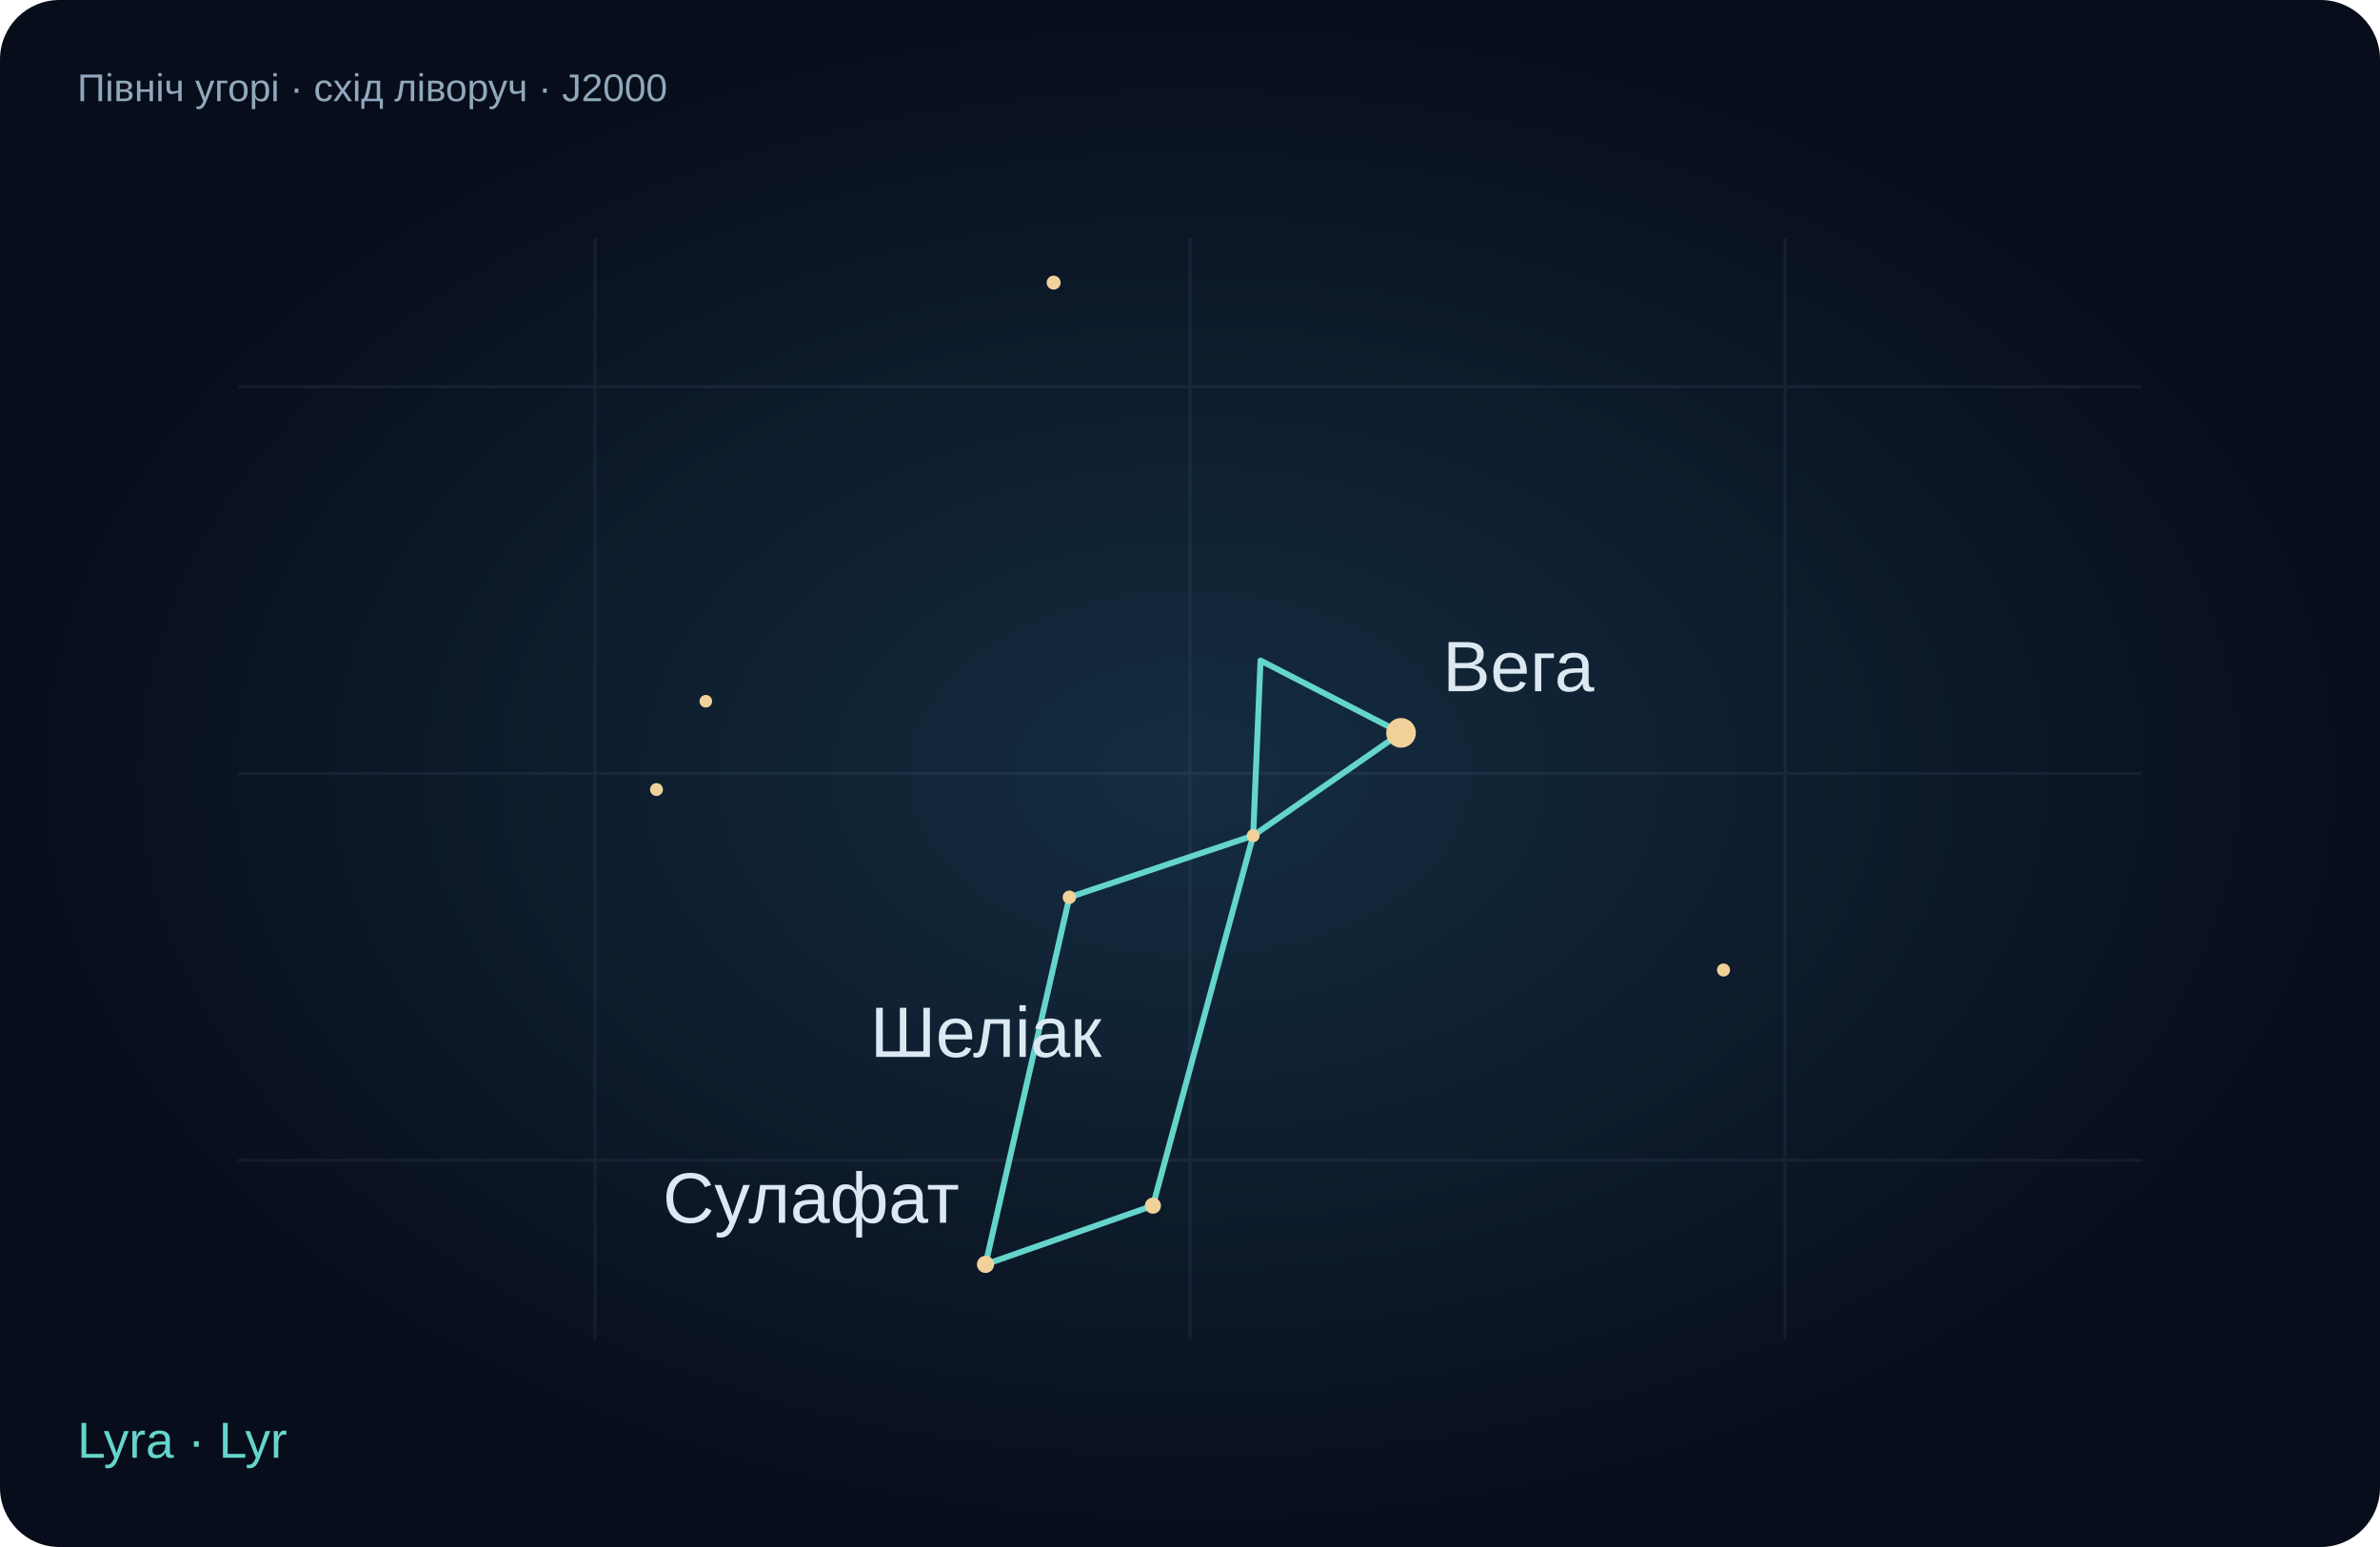
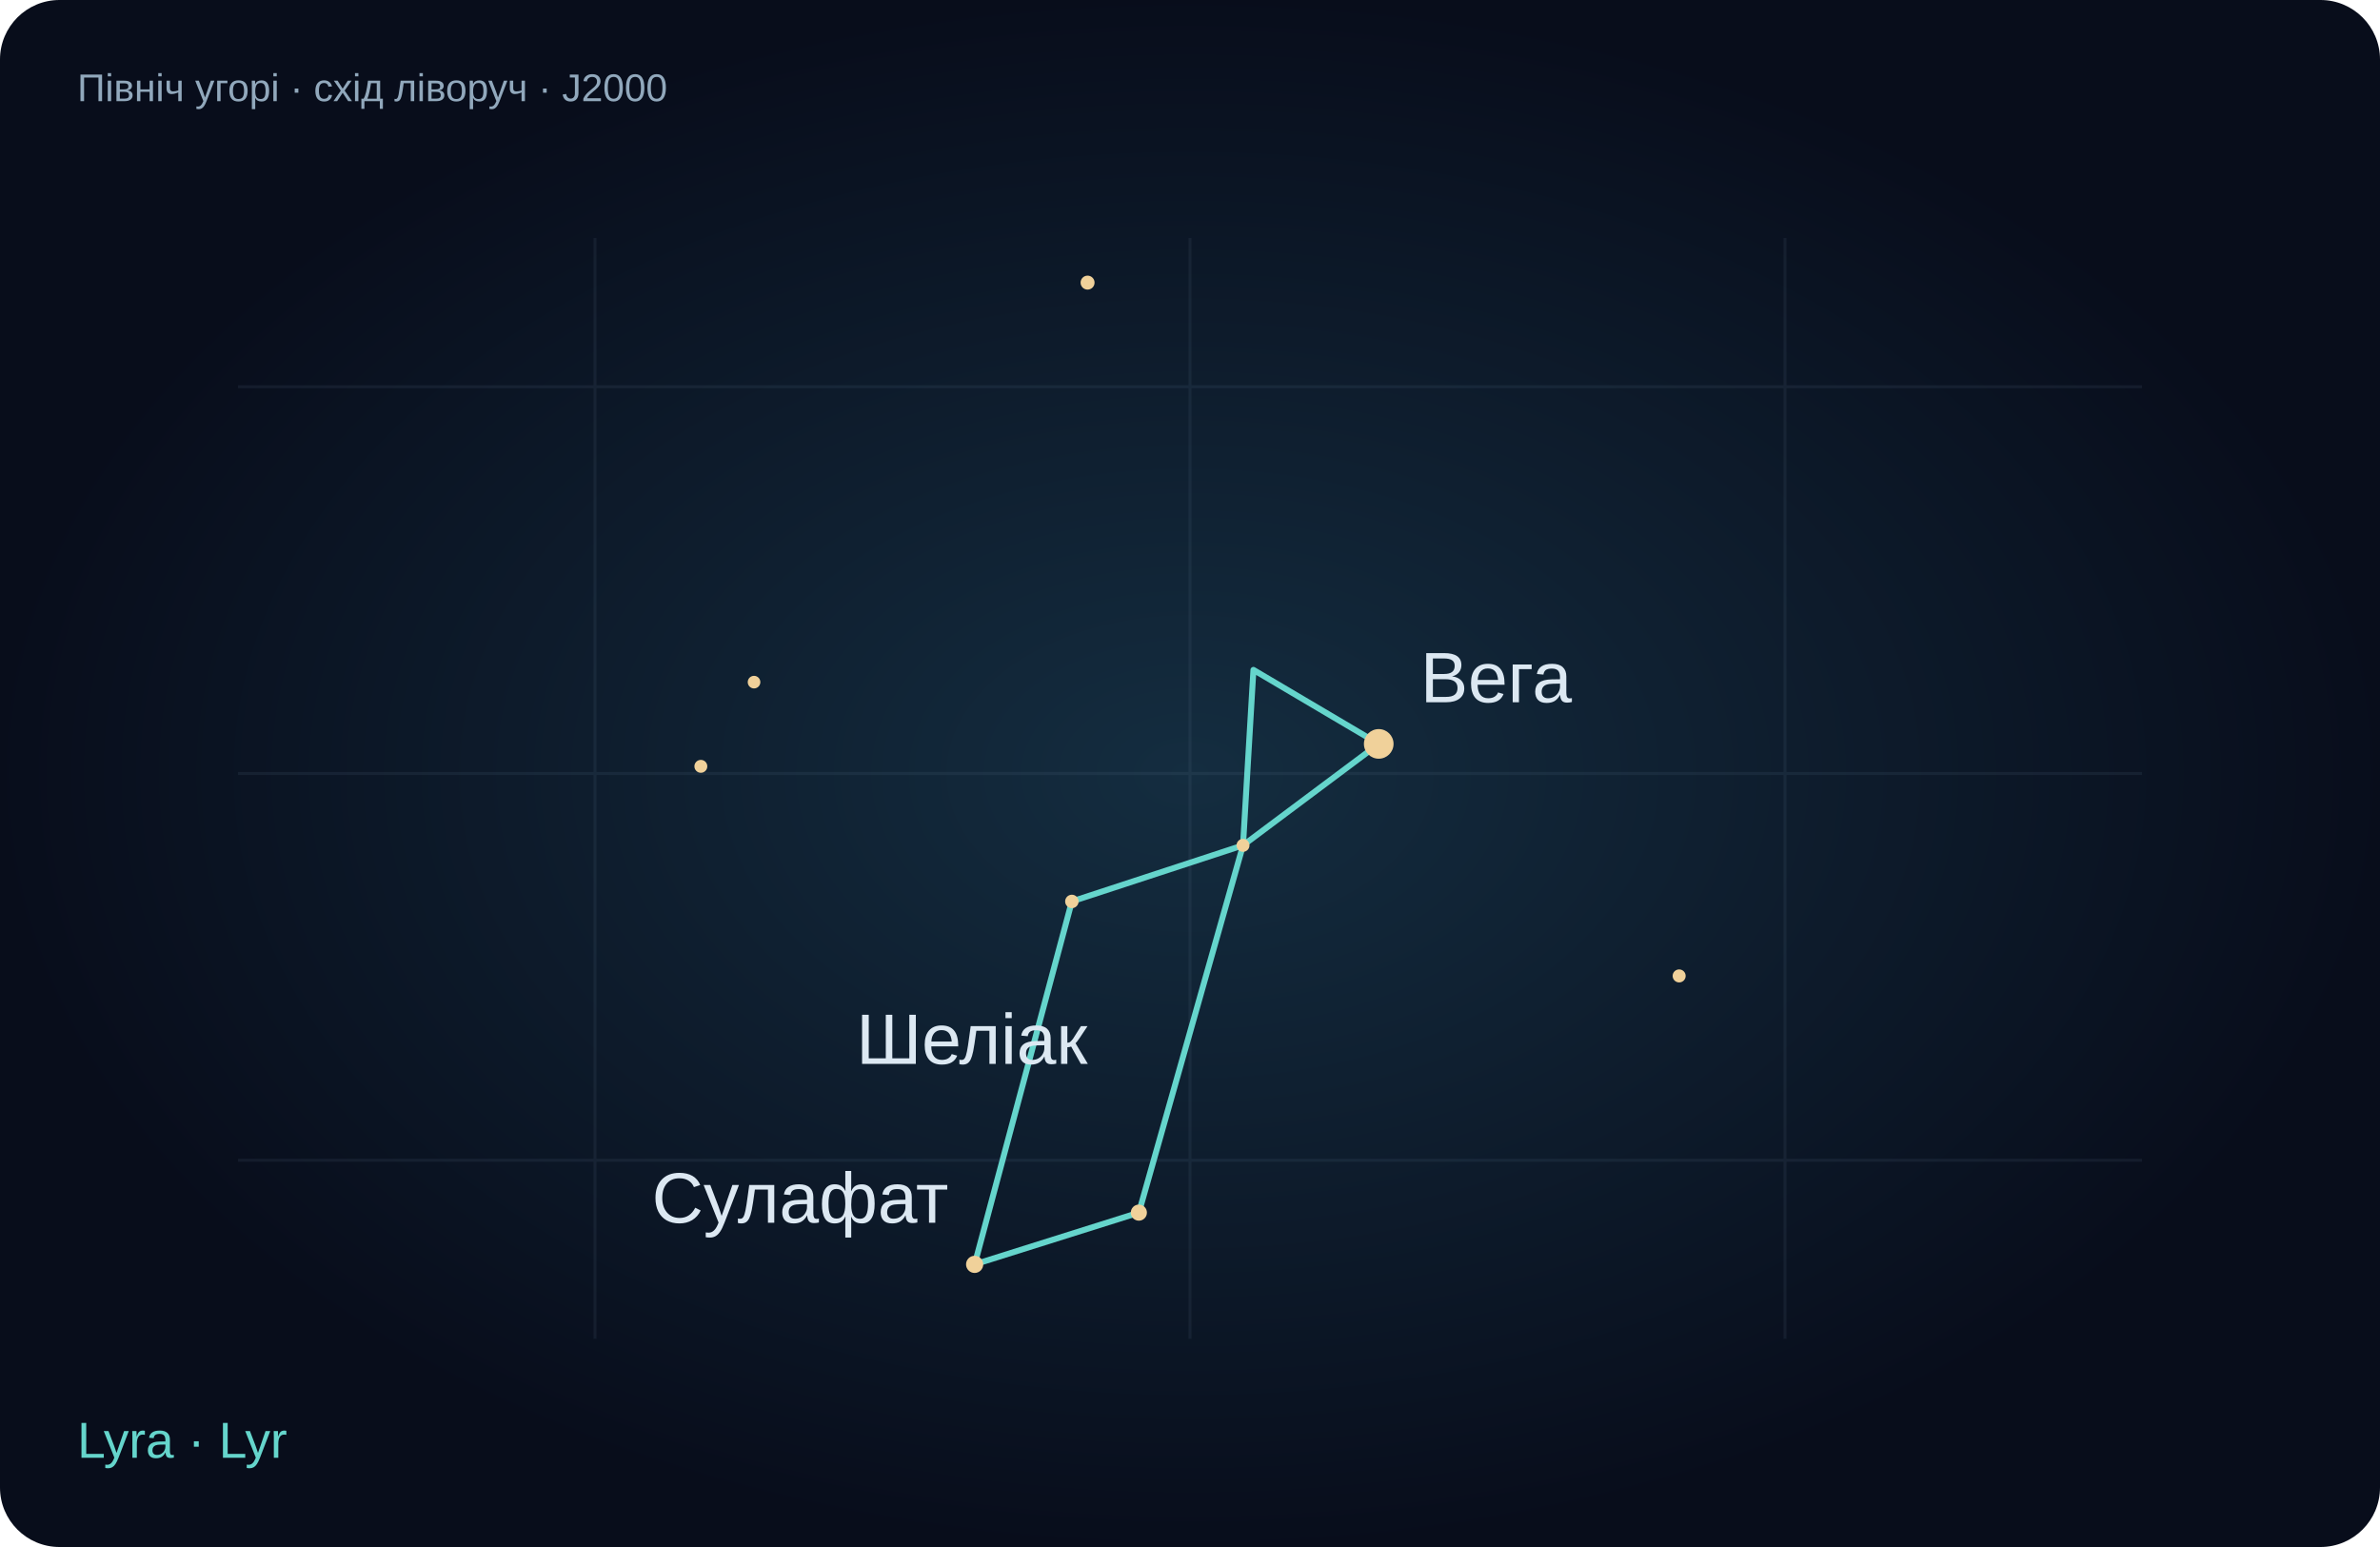
<svg xmlns="http://www.w3.org/2000/svg" width="800" height="520" viewBox="0 0 800 520" role="img" aria-label="Схема сузір’я Ліра">
  <defs>
    <radialGradient id="bg">
      <stop stop-color="#142d40" />
      <stop offset="1" stop-color="#080d1b" />
    </radialGradient>
  </defs>
  <rect width="800" height="520" rx="20" fill="url(#bg)" />
  <g stroke="#67839c" stroke-opacity=".12">
    <path d="M80 130H720M80 260H720M80 390H720M200 80V450M400 80V450M600 80V450" />
  </g>
  <g fill="none" stroke="#65d5cc" stroke-width="2" stroke-linejoin="round">
-     <path d="M421.23,280.90 L423.71,222.03 L470.94,246.34 L421.23,280.90 L359.45,301.60 L331.27,425.00 L387.53,405.27 L421.23,280.90" />
+     <path d="M417.82,284.15 L421.32,225.17 L463.44,250.05 L417.82,284.15 L360.29,303.00 L327.61,425.00 L382.81,407.61 L417.82,284.15" />
  </g>
  <g fill="#f0d19a">
-     <circle cx="579.33" cy="326.05" r="2.19" />
-     <circle cx="470.94" cy="246.34" r="4.98" />
-     <circle cx="421.23" cy="280.90" r="2.18" />
-     <circle cx="387.53" cy="405.27" r="2.71" />
-     <circle cx="359.45" cy="301.60" r="2.26" />
-     <circle cx="354.17" cy="95.00" r="2.35" />
-     <circle cx="331.27" cy="425.00" r="2.89" />
-     <circle cx="237.25" cy="235.72" r="2.12" />
-     <circle cx="220.67" cy="265.39" r="2.17" />
+     <circle cx="564.42" cy="328.04" r="2.19" />
+     <circle cx="463.44" cy="250.05" r="4.98" />
+     <circle cx="417.82" cy="284.15" r="2.18" />
+     <circle cx="382.81" cy="407.61" r="2.71" />
+     <circle cx="360.29" cy="303.00" r="2.26" />
+     <circle cx="365.57" cy="95.00" r="2.35" />
+     <circle cx="327.61" cy="425.00" r="2.89" />
+     <circle cx="253.46" cy="229.29" r="2.12" />
+     <circle cx="235.58" cy="257.59" r="2.17" />
  </g>
  <g fill="#dce8f2" font-family="Arial,sans-serif" font-size="24">
-     <text x="484.94" y="232.34">Вега</text>
-     <text x="222.77" y="411.00">Сулафат</text>
-     <text x="292.53" y="355.27">Шеліак</text>
+     <text x="477.44" y="236.05">Вега</text>
+     <text x="219.11" y="411.00">Сулафат</text>
+     <text x="287.81" y="357.61">Шеліак</text>
  </g>
  <text x="26" y="34" fill="#91a8bc" font-family="Arial,sans-serif" font-size="13">Північ угорі · схід ліворуч · J2000</text>
  <text x="26" y="490" fill="#65d5cc" font-family="Arial,sans-serif" font-size="17">Lyra · Lyr</text>
</svg>
